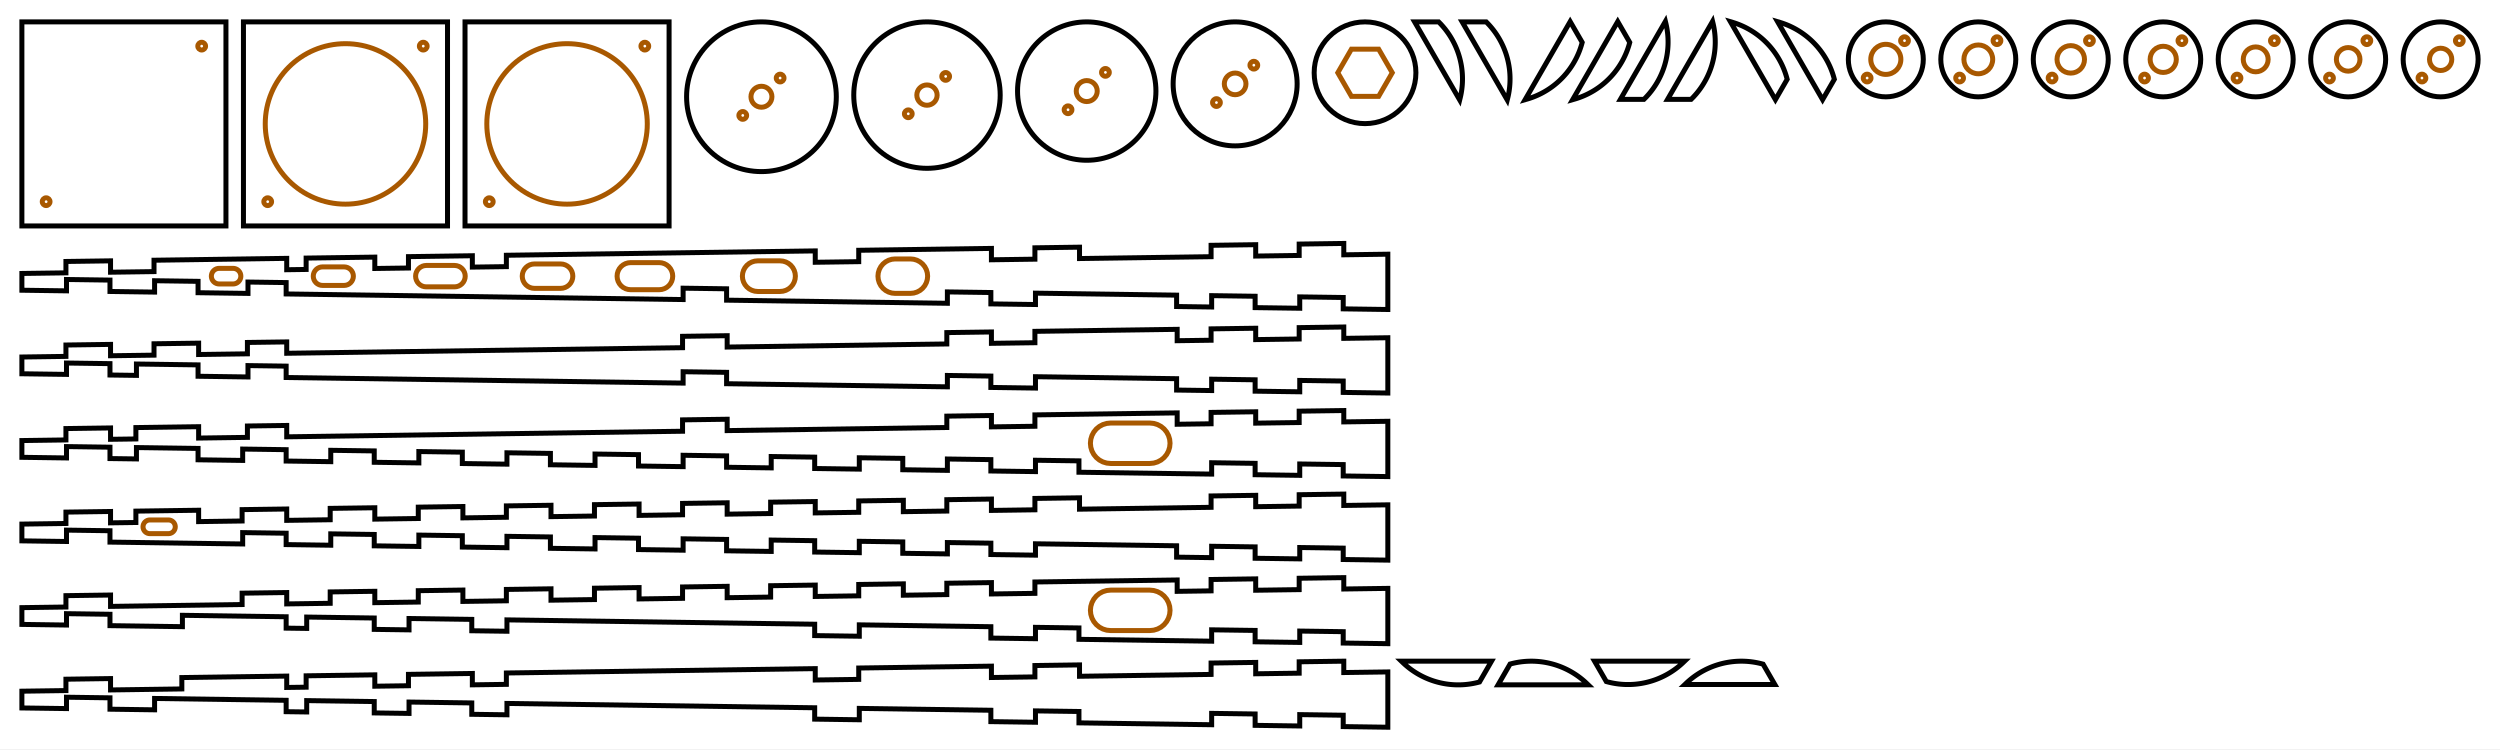
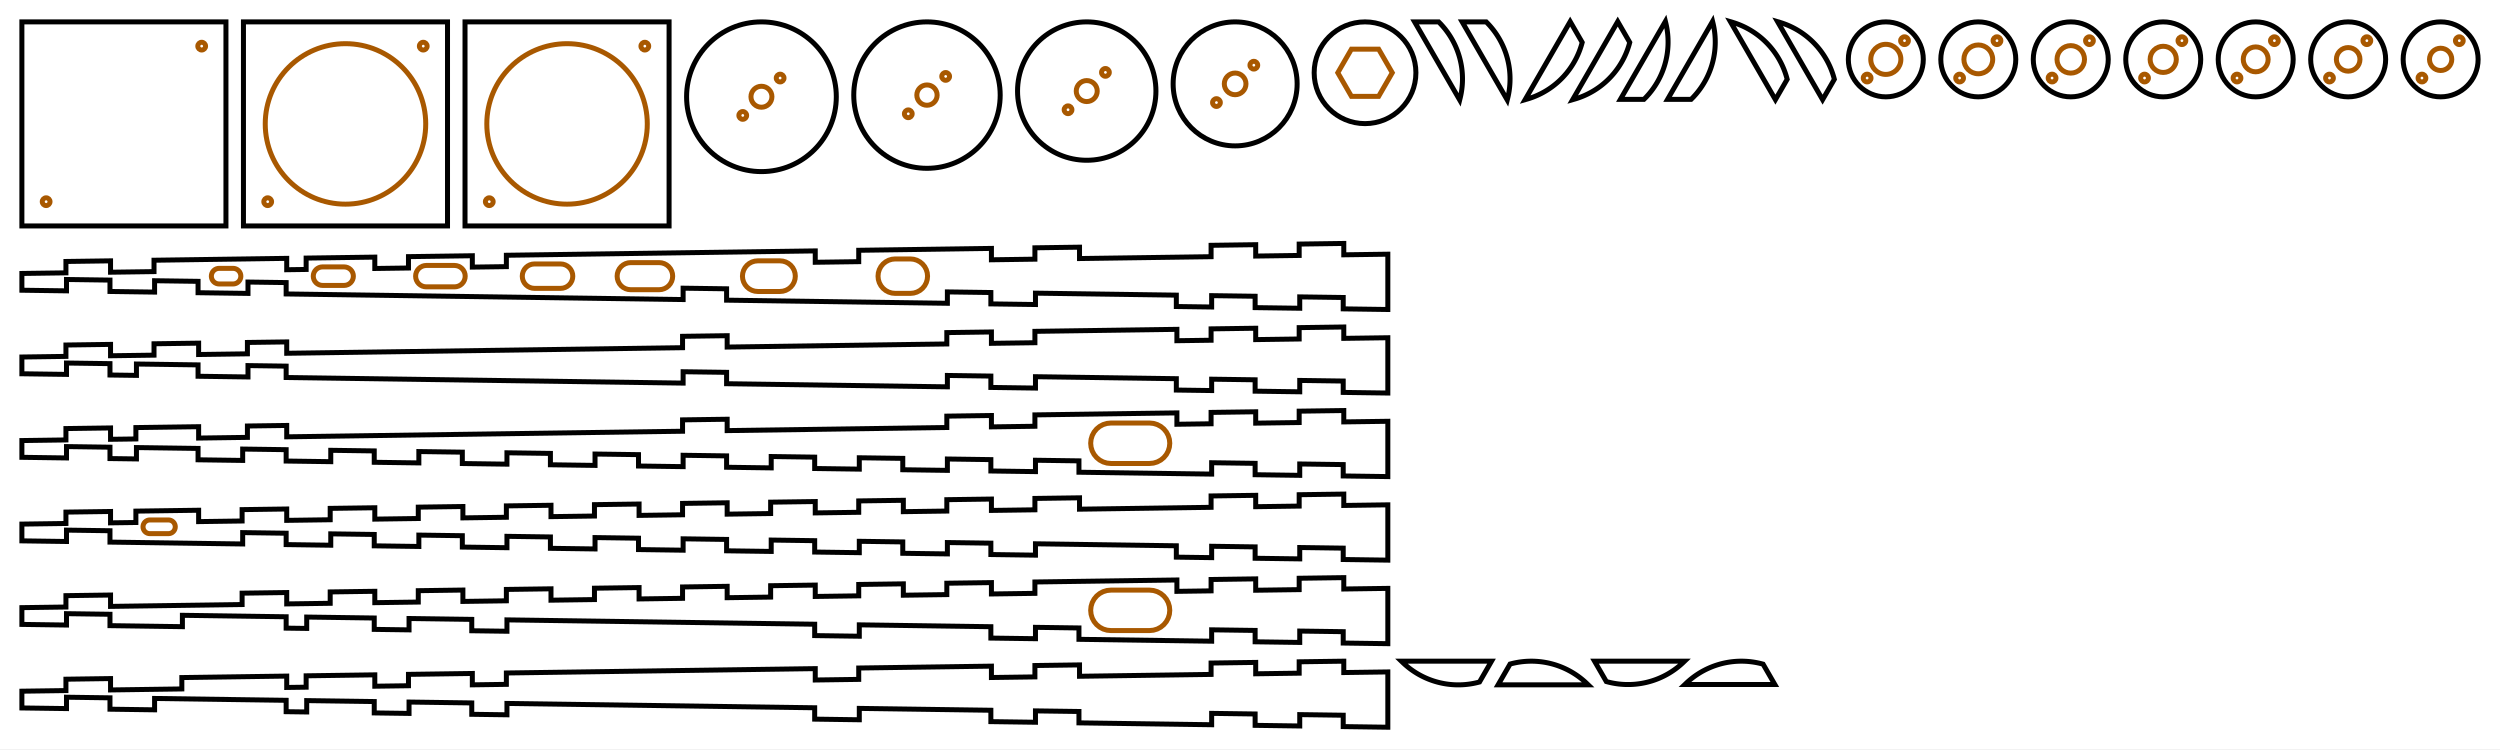
<svg xmlns="http://www.w3.org/2000/svg" width="571.27mm" height="171.18mm" viewBox="0 0 571.27 171.18">
  <rect x="0.0" y="0.0" width="571.27" height="171.18" fill="#ffffff" />
  <g fill="none" stroke="#a85800" stroke-width="1.143">
    <circle cx="46.087" cy="10.543" r="0.885" />
    <circle cx="10.543" cy="46.087" r="0.885" />
    <circle cx="78.945" cy="28.315" r="18.335" />
    <circle cx="96.717" cy="10.543" r="0.885" />
    <circle cx="61.173" cy="46.087" r="0.885" />
    <circle cx="129.575" cy="28.315" r="18.335" />
    <circle cx="147.347" cy="10.543" r="0.885" />
    <circle cx="111.803" cy="46.087" r="0.885" />
    <circle cx="173.996" cy="22.106" r="2.395" />
    <circle cx="178.266" cy="17.836" r="0.885" />
    <circle cx="169.726" cy="26.376" r="0.885" />
    <circle cx="211.821" cy="21.731" r="2.321" />
    <circle cx="216.091" cy="17.461" r="0.885" />
    <circle cx="207.551" cy="26.001" r="0.885" />
    <circle cx="248.328" cy="20.811" r="2.398" />
    <circle cx="252.598" cy="16.541" r="0.885" />
    <circle cx="244.058" cy="25.081" r="0.885" />
    <circle cx="282.238" cy="19.168" r="2.475" />
    <circle cx="286.509" cy="14.897" r="0.885" />
    <circle cx="277.968" cy="23.438" r="0.885" />
    <path d="M 315.033,11.233 L 318.145,16.624 L 315.033,22.014 L 308.809,22.014 L 305.696,16.624 L 308.809,11.233 Z" />
    <circle cx="430.925" cy="13.565" r="3.438" />
    <circle cx="435.195" cy="9.295" r="0.885" />
    <circle cx="426.655" cy="17.835" r="0.885" />
    <circle cx="452.055" cy="13.565" r="3.290" />
    <circle cx="456.325" cy="9.295" r="0.885" />
    <circle cx="447.785" cy="17.835" r="0.885" />
    <circle cx="473.185" cy="13.565" r="3.141" />
    <circle cx="477.455" cy="9.295" r="0.885" />
    <circle cx="468.915" cy="17.835" r="0.885" />
    <circle cx="494.315" cy="13.565" r="2.992" />
    <circle cx="498.585" cy="9.295" r="0.885" />
    <circle cx="490.045" cy="17.835" r="0.885" />
    <circle cx="515.445" cy="13.565" r="2.844" />
    <circle cx="519.715" cy="9.295" r="0.885" />
    <circle cx="511.175" cy="17.835" r="0.885" />
    <circle cx="536.575" cy="13.565" r="2.695" />
    <circle cx="540.845" cy="9.295" r="0.885" />
    <circle cx="532.305" cy="17.835" r="0.885" />
    <circle cx="557.705" cy="13.565" r="2.546" />
    <circle cx="561.975" cy="9.295" r="0.885" />
    <circle cx="553.435" cy="17.835" r="0.885" />
-     <path d="M 53.246,64.891 L 53.598,64.856 L 53.933,64.755 L 54.242,64.590 L 54.513,64.368 L 54.735,64.097 L 54.900,63.788 L 55.001,63.453 L 55.036,63.104 L 55.001,62.756 L 54.900,62.421 L 54.735,62.112 L 54.513,61.841 L 54.242,61.619 L 53.933,61.454 L 53.598,61.353 L 53.246,61.318 L 50.084,61.318 L 49.732,61.353 L 49.397,61.454 L 49.088,61.619 L 48.817,61.841 L 48.595,62.112 L 48.430,62.421 L 48.329,62.756 L 48.294,63.104 L 48.329,63.453 L 48.430,63.788 L 48.595,64.097 L 48.817,64.368 L 49.088,64.590 L 49.397,64.755 L 49.732,64.856 L 50.084,64.891 Z" />
-     <path d="M 78.628,65.220 L 79.044,65.179 L 79.441,65.058 L 79.806,64.863 L 80.127,64.600 L 80.390,64.279 L 80.585,63.914 L 80.706,63.517 L 80.746,63.104 L 80.706,62.692 L 80.585,62.295 L 80.390,61.930 L 80.127,61.609 L 79.806,61.346 L 79.441,61.151 L 79.044,61.030 L 78.628,60.989 L 73.702,60.989 L 73.286,61.030 L 72.889,61.151 L 72.524,61.346 L 72.203,61.609 L 71.940,61.930 L 71.745,62.295 L 71.624,62.692 L 71.584,63.104 L 71.624,63.517 L 71.745,63.914 L 71.940,64.279 L 72.203,64.600 L 72.524,64.863 L 72.889,65.058 L 73.286,65.179 L 73.702,65.220 Z" />
-     <path d="M 103.856,65.549 L 104.336,65.502 L 104.795,65.363 L 105.217,65.137 L 105.588,64.833 L 105.892,64.463 L 106.118,64.040 L 106.257,63.581 L 106.304,63.104 L 106.257,62.628 L 106.118,62.169 L 105.892,61.746 L 105.588,61.376 L 105.217,61.072 L 104.795,60.846 L 104.336,60.707 L 103.856,60.659 L 97.414,60.659 L 96.934,60.707 L 96.475,60.846 L 96.053,61.072 L 95.682,61.376 L 95.378,61.746 L 95.152,62.169 L 95.013,62.628 L 94.966,63.104 L 95.013,63.581 L 95.152,64.040 L 95.378,64.463 L 95.682,64.833 L 96.053,65.137 L 96.475,65.363 L 96.934,65.502 L 97.414,65.549 Z" />
-     <path d="M 128.101,65.893 L 128.649,65.839 L 129.172,65.681 L 129.654,65.423 L 130.076,65.076 L 130.423,64.654 L 130.681,64.172 L 130.840,63.648 L 130.893,63.104 L 130.840,62.560 L 130.681,62.037 L 130.423,61.555 L 130.076,61.133 L 129.654,60.786 L 129.172,60.528 L 128.649,60.369 L 128.101,60.316 L 122.129,60.316 L 121.581,60.369 L 121.058,60.528 L 120.576,60.786 L 120.154,61.133 L 119.807,61.555 L 119.549,62.037 L 119.390,62.560 L 119.337,63.104 L 119.390,63.648 L 119.549,64.172 L 119.807,64.654 L 120.154,65.076 L 120.576,65.423 L 121.058,65.681 L 121.581,65.839 L 122.129,65.893 Z" />
-     <path d="M 150.623,66.199 L 151.230,66.139 L 151.811,65.963 L 152.346,65.677 L 152.815,65.292 L 153.199,64.824 L 153.485,64.289 L 153.662,63.708 L 153.721,63.104 L 153.662,62.501 L 153.485,61.920 L 153.199,61.385 L 152.815,60.916 L 152.346,60.532 L 151.811,60.246 L 151.230,60.070 L 150.623,60.010 L 144.107,60.010 L 143.500,60.070 L 142.919,60.246 L 142.384,60.532 L 141.915,60.916 L 141.531,61.385 L 141.245,61.920 L 141.068,62.501 L 141.009,63.104 L 141.068,63.708 L 141.245,64.289 L 141.531,64.824 L 141.915,65.292 L 142.384,65.677 L 142.919,65.963 L 143.500,66.139 L 144.107,66.199 Z" />
-     <path d="M 178.248,66.603 L 178.934,66.535 L 179.590,66.336 L 180.195,66.013 L 180.725,65.578 L 181.160,65.048 L 181.483,64.443 L 181.682,63.787 L 181.750,63.104 L 181.682,62.422 L 181.483,61.766 L 181.160,61.161 L 180.725,60.631 L 180.195,60.196 L 179.590,59.872 L 178.934,59.673 L 178.248,59.606 L 173.142,59.606 L 172.456,59.673 L 171.800,59.872 L 171.195,60.196 L 170.665,60.631 L 170.230,61.161 L 169.907,61.766 L 169.708,62.422 L 169.640,63.104 L 169.708,63.787 L 169.907,64.443 L 170.230,65.048 L 170.665,65.578 L 171.195,66.013 L 171.800,66.336 L 172.456,66.535 L 173.142,66.603 Z" />
-     <path d="M 208.033,67.040 L 208.803,66.964 L 209.542,66.740 L 210.222,66.377 L 210.818,65.887 L 211.308,65.291 L 211.671,64.610 L 211.895,63.872 L 211.971,63.104 L 211.895,62.337 L 211.671,61.598 L 211.308,60.918 L 210.818,60.322 L 210.222,59.832 L 209.542,59.469 L 208.803,59.245 L 208.033,59.169 L 204.557,59.169 L 203.787,59.245 L 203.048,59.469 L 202.368,59.832 L 201.772,60.322 L 201.282,60.918 L 200.919,61.598 L 200.695,62.337 L 200.619,63.104 L 200.695,63.872 L 200.919,64.610 L 201.282,65.291 L 201.772,65.887 L 202.368,66.377 L 203.048,66.740 L 203.787,66.964 L 204.557,67.040 Z" />
-     <path d="M 262.740,105.907 L 263.644,105.818 L 264.511,105.555 L 265.310,105.128 L 266.010,104.553 L 266.584,103.853 L 267.011,103.054 L 267.274,102.188 L 267.363,101.286 L 267.274,100.385 L 267.011,99.518 L 266.584,98.719 L 266.010,98.019 L 265.310,97.445 L 264.511,97.018 L 263.644,96.755 L 262.740,96.666 L 253.790,96.666 L 252.886,96.755 L 252.019,97.018 L 251.220,97.445 L 250.520,98.019 L 249.946,98.719 L 249.519,99.518 L 249.256,100.385 L 249.167,101.286 L 249.256,102.188 L 249.519,103.054 L 249.946,103.853 L 250.520,104.553 L 251.220,105.128 L 252.019,105.555 L 252.886,105.818 L 253.790,105.907 Z" />
+     <path d="M 53.246,64.891 L 53.598,64.856 L 53.933,64.755 L 54.242,64.590 L 54.512,64.368 L 54.734,64.097 L 54.899,63.788 L 55.001,63.453 L 55.035,63.104 L 55.001,62.756 L 54.899,62.421 L 54.734,62.112 L 54.512,61.841 L 54.242,61.619 L 53.933,61.454 L 53.598,61.353 L 53.246,61.318 L 50.084,61.318 L 49.732,61.353 L 49.397,61.454 L 49.088,61.619 L 48.818,61.841 L 48.596,62.112 L 48.431,62.421 L 48.329,62.756 L 48.295,63.104 L 48.329,63.453 L 48.431,63.788 L 48.596,64.097 L 48.818,64.368 L 49.088,64.590 L 49.397,64.755 L 49.732,64.856 L 50.084,64.891 Z" />
+     <path d="M 78.627,65.220 L 79.043,65.179 L 79.439,65.058 L 79.805,64.863 L 80.125,64.600 L 80.388,64.279 L 80.584,63.914 L 80.704,63.517 L 80.745,63.104 L 80.704,62.692 L 80.584,62.295 L 80.388,61.930 L 80.125,61.609 L 79.805,61.346 L 79.439,61.151 L 79.043,61.030 L 78.627,60.989 L 73.703,60.989 L 73.287,61.030 L 72.891,61.151 L 72.525,61.346 L 72.205,61.609 L 71.942,61.930 L 71.746,62.295 L 71.626,62.692 L 71.585,63.104 L 71.626,63.517 L 71.746,63.914 L 71.942,64.279 L 72.205,64.600 L 72.525,64.863 L 72.891,65.058 L 73.287,65.179 L 73.703,65.220 Z" />
+     <path d="M 103.852,65.550 L 104.333,65.502 L 104.791,65.363 L 105.214,65.137 L 105.584,64.833 L 105.888,64.463 L 106.114,64.040 L 106.253,63.581 L 106.300,63.104 L 106.253,62.627 L 106.114,62.169 L 105.888,61.746 L 105.584,61.376 L 105.214,61.072 L 104.791,60.846 L 104.333,60.707 L 103.852,60.659 L 97.418,60.659 L 96.937,60.707 L 96.479,60.846 L 96.056,61.072 L 95.686,61.376 L 95.382,61.746 L 95.156,62.169 L 95.017,62.627 L 94.970,63.104 L 95.017,63.581 L 95.156,64.040 L 95.382,64.463 L 95.686,64.833 L 96.056,65.137 L 96.479,65.363 L 96.937,65.502 L 97.418,65.550 Z" />
+     <path d="M 128.093,65.893 L 128.641,65.840 L 129.164,65.681 L 129.646,65.423 L 130.068,65.076 L 130.415,64.654 L 130.673,64.172 L 130.832,63.648 L 130.885,63.104 L 130.832,62.560 L 130.673,62.037 L 130.415,61.555 L 130.068,61.133 L 129.646,60.786 L 129.164,60.528 L 128.641,60.369 L 128.093,60.315 L 122.137,60.315 L 121.589,60.369 L 121.066,60.528 L 120.584,60.786 L 120.162,61.133 L 119.815,61.555 L 119.557,62.037 L 119.398,62.560 L 119.345,63.104 L 119.398,63.648 L 119.557,64.172 L 119.815,64.654 L 120.162,65.076 L 120.584,65.423 L 121.066,65.681 L 121.589,65.840 L 122.137,65.893 Z" />
+     <path d="M 150.612,66.199 L 151.219,66.139 L 151.800,65.963 L 152.335,65.677 L 152.804,65.293 L 153.188,64.824 L 153.474,64.289 L 153.650,63.708 L 153.710,63.104 L 153.650,62.501 L 153.474,61.920 L 153.188,61.385 L 152.804,60.916 L 152.335,60.532 L 151.800,60.246 L 151.219,60.069 L 150.612,60.010 L 144.118,60.010 L 143.511,60.069 L 142.930,60.246 L 142.395,60.532 L 141.926,60.916 L 141.542,61.385 L 141.256,61.920 L 141.080,62.501 L 141.020,63.104 L 141.080,63.708 L 141.256,64.289 L 141.542,64.824 L 141.926,65.293 L 142.395,65.677 L 142.930,65.963 L 143.511,66.139 L 144.118,66.199 Z" />
+     <path d="M 178.233,66.603 L 178.919,66.536 L 179.575,66.337 L 180.180,66.013 L 180.710,65.578 L 181.145,65.048 L 181.468,64.443 L 181.667,63.787 L 181.735,63.104 L 181.667,62.422 L 181.468,61.766 L 181.145,61.161 L 180.710,60.631 L 180.180,60.196 L 179.575,59.872 L 178.919,59.673 L 178.233,59.606 L 173.157,59.606 L 172.471,59.673 L 171.815,59.872 L 171.210,60.196 L 170.680,60.631 L 170.245,61.161 L 169.922,61.766 L 169.723,62.422 L 169.655,63.104 L 169.723,63.787 L 169.922,64.443 L 170.245,65.048 L 170.680,65.578 L 171.210,66.013 L 171.815,66.337 L 172.471,66.536 L 173.157,66.603 Z" />
+     <path d="M 208.016,67.040 L 208.787,66.964 L 209.525,66.740 L 210.205,66.377 L 210.802,65.887 L 211.291,65.291 L 211.655,64.611 L 211.879,63.872 L 211.954,63.104 L 211.879,62.337 L 211.655,61.598 L 211.291,60.918 L 210.802,60.322 L 210.205,59.832 L 209.525,59.468 L 208.787,59.245 L 208.016,59.169 L 204.574,59.169 L 203.803,59.245 L 203.065,59.468 L 202.385,59.832 L 201.788,60.322 L 201.299,60.918 L 200.935,61.598 L 200.711,62.337 L 200.636,63.104 L 200.711,63.872 L 200.935,64.611 L 201.299,65.291 L 201.788,65.887 L 202.385,66.377 L 203.065,66.740 L 203.803,66.964 L 204.574,67.040 Z" />
+     <path d="M 262.676,105.908 L 263.580,105.819 L 264.447,105.556 L 265.246,105.129 L 265.946,104.554 L 266.521,103.854 L 266.948,103.055 L 267.211,102.188 L 267.300,101.286 L 267.211,100.385 L 266.948,99.518 L 266.521,98.719 L 265.946,98.019 L 265.246,97.444 L 264.447,97.017 L 263.580,96.754 L 262.676,96.665 L 253.854,96.665 L 252.950,96.754 L 252.083,97.017 L 251.284,97.444 L 250.584,98.019 L 250.009,98.719 L 249.582,99.518 L 249.319,100.385 L 249.230,101.286 L 249.319,102.188 L 249.582,103.055 L 250.009,103.854 L 250.584,104.554 L 251.284,105.129 L 252.083,105.556 L 252.950,105.819 L 253.854,105.908 Z" />
    <path d="M 38.481,121.943 L 38.790,121.913 L 39.084,121.824 L 39.355,121.679 L 39.592,121.484 L 39.787,121.247 L 39.931,120.976 L 40.020,120.683 L 40.051,120.377 L 40.020,120.072 L 39.931,119.778 L 39.787,119.507 L 39.592,119.270 L 39.355,119.075 L 39.084,118.930 L 38.790,118.841 L 38.481,118.811 L 34.249,118.811 L 33.940,118.841 L 33.646,118.930 L 33.375,119.075 L 33.138,119.270 L 32.943,119.507 L 32.799,119.778 L 32.710,120.072 L 32.679,120.377 L 32.710,120.683 L 32.799,120.976 L 32.943,121.247 L 33.138,121.484 L 33.375,121.679 L 33.646,121.824 L 33.940,121.913 L 34.249,121.943 Z" />
-     <path d="M 262.740,144.088 L 263.644,143.999 L 264.511,143.736 L 265.310,143.310 L 266.010,142.735 L 266.584,142.035 L 267.011,141.236 L 267.274,140.369 L 267.363,139.468 L 267.274,138.567 L 267.011,137.700 L 266.584,136.901 L 266.010,136.201 L 265.310,135.626 L 264.511,135.199 L 263.644,134.937 L 262.740,134.847 L 253.790,134.847 L 252.886,134.937 L 252.019,135.199 L 251.220,135.626 L 250.520,136.201 L 249.946,136.901 L 249.519,137.700 L 249.256,138.567 L 249.167,139.468 L 249.256,140.369 L 249.519,141.236 L 249.946,142.035 L 250.520,142.735 L 251.220,143.310 L 252.019,143.736 L 252.886,143.999 L 253.790,144.088 Z" />
+     <path d="M 262.676,144.089 L 263.580,144.000 L 264.447,143.737 L 265.246,143.310 L 265.946,142.736 L 266.521,142.035 L 266.948,141.236 L 267.211,140.369 L 267.300,139.468 L 267.211,138.566 L 266.948,137.700 L 266.521,136.901 L 265.946,136.200 L 265.246,135.626 L 264.447,135.199 L 263.580,134.936 L 262.676,134.847 L 253.854,134.847 L 252.950,134.936 L 252.083,135.199 L 251.284,135.626 L 250.584,136.200 L 250.009,136.901 L 249.582,137.700 L 249.319,138.566 L 249.230,139.468 L 249.319,140.369 L 249.582,141.236 L 250.009,142.035 L 250.584,142.736 L 251.284,143.310 L 252.083,143.737 L 252.950,144.000 L 253.854,144.089 Z" />
  </g>
  <g fill="none" stroke="#000000" stroke-width="1.143">
    <path d="M 51.630,5.000 L 51.630,51.630 L 5.000,51.630 L 5.000,5.000 Z" />
    <path d="M 102.260,5.000 L 102.260,51.630 L 55.630,51.630 L 55.630,5.000 Z" />
    <path d="M 152.890,5.000 L 152.890,51.630 L 106.260,51.630 L 106.260,5.000 Z" />
    <circle cx="173.996" cy="22.106" r="17.106" />
    <circle cx="211.821" cy="21.731" r="16.731" />
    <circle cx="248.328" cy="20.811" r="15.811" />
    <circle cx="282.238" cy="19.168" r="14.167" />
    <circle cx="311.921" cy="16.624" r="11.624" />
    <path d="M 333.705,22.220 L 333.809,21.752 L 333.900,21.281 L 333.979,20.808 L 334.045,20.334 L 334.099,19.857 L 334.141,19.380 L 334.170,18.901 L 334.186,18.422 L 334.190,17.942 L 334.181,17.463 L 334.160,16.984 L 334.126,16.506 L 334.080,16.028 L 334.021,15.553 L 333.950,15.078 L 333.866,14.606 L 333.770,14.136 L 333.662,13.669 L 333.542,13.205 L 333.409,12.744 L 333.265,12.287 L 333.109,11.834 L 332.940,11.385 L 332.760,10.941 L 332.569,10.501 L 332.366,10.067 L 332.152,9.638 L 331.926,9.214 L 331.690,8.797 L 331.443,8.386 L 331.185,7.982 L 330.917,7.585 L 330.638,7.195 L 330.349,6.812 L 330.050,6.437 L 329.742,6.070 L 329.424,5.711 L 329.097,5.361 L 328.742,5.000 L 323.250,5.000 L 330.795,18.067 L 333.551,22.841 Z" />
    <path d="M 344.571,22.220 L 344.675,21.752 L 344.766,21.281 L 344.845,20.808 L 344.911,20.334 L 344.965,19.857 L 345.007,19.380 L 345.036,18.901 L 345.052,18.422 L 345.056,17.942 L 345.047,17.463 L 345.026,16.984 L 344.992,16.506 L 344.946,16.028 L 344.887,15.553 L 344.816,15.078 L 344.732,14.606 L 344.636,14.136 L 344.528,13.669 L 344.408,13.205 L 344.275,12.744 L 344.131,12.287 L 343.975,11.834 L 343.806,11.385 L 343.626,10.941 L 343.435,10.501 L 343.232,10.067 L 343.018,9.638 L 342.792,9.214 L 342.556,8.797 L 342.309,8.386 L 342.051,7.982 L 341.783,7.585 L 341.504,7.195 L 341.215,6.812 L 340.916,6.437 L 340.608,6.070 L 340.290,5.711 L 339.963,5.361 L 339.608,5.000 L 334.116,5.000 L 341.661,18.067 L 344.417,22.841 Z" />
    <path d="M 349.113,22.599 L 349.570,22.455 L 350.024,22.298 L 350.473,22.130 L 350.917,21.950 L 351.357,21.759 L 351.791,21.556 L 352.220,21.342 L 352.643,21.116 L 353.060,20.880 L 353.471,20.633 L 353.875,20.375 L 354.273,20.106 L 354.663,19.828 L 355.046,19.539 L 355.421,19.240 L 355.788,18.932 L 356.147,18.614 L 356.497,18.287 L 356.839,17.950 L 357.172,17.605 L 357.495,17.251 L 357.810,16.889 L 358.114,16.519 L 358.409,16.141 L 358.694,15.756 L 358.969,15.363 L 359.233,14.963 L 359.487,14.556 L 359.730,14.143 L 359.962,13.723 L 360.184,13.298 L 360.393,12.866 L 360.592,12.430 L 360.779,11.989 L 360.954,11.542 L 361.118,11.092 L 361.270,10.637 L 361.410,10.178 L 361.545,9.691 L 358.799,4.935 L 351.255,18.002 L 348.498,22.776 Z" />
    <path d="M 359.979,22.599 L 360.436,22.455 L 360.890,22.298 L 361.339,22.130 L 361.783,21.950 L 362.223,21.759 L 362.657,21.556 L 363.086,21.342 L 363.509,21.116 L 363.926,20.880 L 364.337,20.633 L 364.741,20.375 L 365.139,20.106 L 365.529,19.828 L 365.912,19.539 L 366.287,19.240 L 366.654,18.932 L 367.013,18.614 L 367.363,18.287 L 367.705,17.950 L 368.038,17.605 L 368.361,17.251 L 368.676,16.889 L 368.980,16.519 L 369.275,16.141 L 369.560,15.756 L 369.835,15.363 L 370.099,14.963 L 370.353,14.556 L 370.596,14.143 L 370.828,13.723 L 371.050,13.298 L 371.259,12.866 L 371.458,12.430 L 371.645,11.989 L 371.821,11.542 L 371.984,11.092 L 372.136,10.637 L 372.276,10.178 L 372.411,9.691 L 369.665,4.935 L 362.121,18.002 L 359.364,22.776 Z" />
    <path d="M 380.556,4.892 L 377.857,9.566 L 370.271,22.706 L 375.645,22.706 L 376.002,22.348 L 376.331,21.999 L 376.651,21.642 L 376.962,21.277 L 377.263,20.904 L 377.554,20.523 L 377.835,20.134 L 378.105,19.738 L 378.365,19.336 L 378.615,18.926 L 378.854,18.510 L 379.082,18.088 L 379.298,17.661 L 379.504,17.227 L 379.698,16.789 L 379.880,16.346 L 380.051,15.898 L 380.210,15.445 L 380.357,14.989 L 380.492,14.529 L 380.615,14.065 L 380.726,13.599 L 380.824,13.130 L 380.911,12.658 L 380.985,12.184 L 381.046,11.709 L 381.095,11.232 L 381.132,10.754 L 381.156,10.275 L 381.167,9.796 L 381.166,9.316 L 381.152,8.837 L 381.126,8.358 L 381.087,7.880 L 381.036,7.403 L 380.972,6.928 L 380.896,6.455 L 380.808,5.984 L 380.707,5.515 Z" />
    <path d="M 391.336,4.892 L 388.638,9.566 L 381.051,22.706 L 386.426,22.706 L 386.782,22.348 L 387.112,21.999 L 387.432,21.642 L 387.742,21.277 L 388.043,20.904 L 388.334,20.523 L 388.615,20.134 L 388.886,19.738 L 389.146,19.336 L 389.395,18.926 L 389.634,18.510 L 389.862,18.088 L 390.079,17.661 L 390.284,17.227 L 390.478,16.789 L 390.660,16.346 L 390.831,15.898 L 390.990,15.445 L 391.137,14.989 L 391.272,14.529 L 391.395,14.065 L 391.506,13.599 L 391.605,13.130 L 391.691,12.658 L 391.765,12.184 L 391.827,11.709 L 391.876,11.232 L 391.912,10.754 L 391.936,10.275 L 391.948,9.796 L 391.946,9.316 L 391.933,8.837 L 391.907,8.358 L 391.868,7.880 L 391.817,7.403 L 391.753,6.928 L 391.677,6.455 L 391.588,5.984 L 391.488,5.515 Z" />
    <path d="M 395.411,4.957 L 398.110,9.631 L 405.696,22.771 L 408.384,18.117 L 408.252,17.629 L 408.114,17.169 L 407.965,16.714 L 407.804,16.262 L 407.631,15.815 L 407.447,15.372 L 407.251,14.935 L 407.043,14.503 L 406.824,14.076 L 406.595,13.655 L 406.354,13.240 L 406.103,12.832 L 405.840,12.431 L 405.568,12.036 L 405.285,11.649 L 404.992,11.269 L 404.690,10.897 L 404.378,10.533 L 404.056,10.178 L 403.725,9.831 L 403.385,9.492 L 403.037,9.163 L 402.680,8.843 L 402.314,8.533 L 401.941,8.232 L 401.560,7.941 L 401.171,7.660 L 400.776,7.389 L 400.373,7.129 L 399.963,6.879 L 399.548,6.641 L 399.126,6.413 L 398.698,6.196 L 398.265,5.991 L 397.826,5.797 L 397.383,5.614 L 396.935,5.444 L 396.483,5.285 L 396.026,5.138 Z" />
    <path d="M 406.192,4.957 L 408.890,9.631 L 416.477,22.771 L 419.164,18.117 L 419.032,17.629 L 418.895,17.169 L 418.746,16.714 L 418.584,16.262 L 418.412,15.815 L 418.227,15.372 L 418.031,14.935 L 417.824,14.503 L 417.605,14.076 L 417.375,13.655 L 417.134,13.240 L 416.883,12.832 L 416.621,12.431 L 416.348,12.036 L 416.066,11.649 L 415.773,11.269 L 415.470,10.897 L 415.158,10.533 L 414.836,10.178 L 414.506,9.831 L 414.166,9.492 L 413.817,9.163 L 413.460,8.843 L 413.095,8.533 L 412.721,8.232 L 412.340,7.941 L 411.952,7.660 L 411.556,7.389 L 411.153,7.129 L 410.744,6.879 L 410.328,6.641 L 409.906,6.413 L 409.478,6.196 L 409.045,5.991 L 408.607,5.797 L 408.163,5.614 L 407.715,5.444 L 407.263,5.285 L 406.807,5.138 Z" />
    <circle cx="430.925" cy="13.565" r="8.565" />
    <circle cx="452.055" cy="13.565" r="8.565" />
    <circle cx="473.185" cy="13.565" r="8.565" />
    <circle cx="494.315" cy="13.565" r="8.565" />
    <circle cx="515.445" cy="13.565" r="8.565" />
    <circle cx="536.575" cy="13.565" r="8.565" />
    <circle cx="557.705" cy="13.565" r="8.565" />
-     <path d="M 5.000,62.489 L 15.065,62.347 L 15.065,59.749 L 25.259,59.605 L 25.259,62.203 L 35.194,62.063 L 35.194,59.465 L 65.517,59.037 L 65.517,61.635 L 69.953,61.572 L 69.953,58.974 L 85.646,58.753 L 85.646,61.351 L 93.336,61.243 L 93.336,58.644 L 107.934,58.438 L 107.934,61.037 L 115.710,60.927 L 115.710,58.329 L 186.291,57.333 L 186.291,59.931 L 196.226,59.791 L 196.226,57.193 L 226.549,56.765 L 226.549,59.363 L 236.484,59.223 L 236.484,56.625 L 246.678,56.481 L 246.678,59.079 L 276.742,58.655 L 276.742,56.057 L 286.936,55.913 L 286.936,58.511 L 296.871,58.371 L 296.871,55.773 L 307.065,55.629 L 307.065,58.227 L 317.130,58.085 L 317.130,70.722 L 306.935,70.578 L 306.935,67.980 L 297.001,67.840 L 297.001,70.438 L 286.806,70.294 L 286.806,67.696 L 276.872,67.556 L 276.872,70.154 L 268.863,70.041 L 268.863,67.443 L 236.614,66.988 L 236.614,69.586 L 226.419,69.442 L 226.419,66.844 L 216.485,66.704 L 216.485,69.302 L 166.032,68.590 L 166.032,65.992 L 156.098,65.852 L 156.098,68.450 L 65.387,67.170 L 65.387,64.572 L 56.666,64.449 L 56.666,67.047 L 45.258,66.886 L 45.258,64.288 L 35.324,64.148 L 35.324,66.746 L 25.129,66.602 L 25.129,64.004 L 15.195,63.864 L 15.195,66.462 L 5.000,66.318 Z" />
-     <path d="M 5.000,81.580 L 15.065,81.438 L 15.065,78.840 L 25.259,78.696 L 25.259,81.294 L 35.194,81.154 L 35.194,78.556 L 45.388,78.412 L 45.388,81.010 L 56.536,80.853 L 56.536,78.255 L 65.517,78.128 L 65.517,80.726 L 155.968,79.450 L 155.968,76.852 L 166.162,76.708 L 166.162,79.306 L 216.355,78.598 L 216.355,76.000 L 226.549,75.856 L 226.549,78.454 L 236.484,78.314 L 236.484,75.716 L 268.993,75.257 L 268.993,77.855 L 276.742,77.746 L 276.742,75.148 L 286.936,75.004 L 286.936,77.602 L 296.871,77.462 L 296.871,74.864 L 307.065,74.720 L 307.065,77.318 L 317.130,77.176 L 317.130,89.813 L 306.935,89.669 L 306.935,87.071 L 297.001,86.931 L 297.001,89.529 L 286.806,89.385 L 286.806,86.787 L 276.872,86.647 L 276.872,89.245 L 268.863,89.132 L 268.863,86.534 L 236.614,86.079 L 236.614,88.677 L 226.419,88.533 L 226.419,85.935 L 216.485,85.795 L 216.485,88.393 L 166.032,87.681 L 166.032,85.083 L 156.098,84.943 L 156.098,87.541 L 65.387,86.261 L 65.387,83.663 L 56.666,83.540 L 56.666,86.138 L 45.258,85.977 L 45.258,83.379 L 31.179,83.180 L 31.179,85.778 L 25.129,85.693 L 25.129,83.095 L 15.195,82.955 L 15.195,85.553 L 5.000,85.409 Z" />
-     <path d="M 5.000,100.671 L 15.065,100.529 L 15.065,97.930 L 25.259,97.787 L 25.259,100.385 L 31.049,100.303 L 31.049,97.705 L 45.388,97.503 L 45.388,100.101 L 56.536,99.943 L 56.536,97.345 L 65.517,97.219 L 65.517,99.817 L 155.968,98.541 L 155.968,95.943 L 166.162,95.799 L 166.162,98.397 L 216.355,97.689 L 216.355,95.091 L 226.549,94.947 L 226.549,97.545 L 236.484,97.405 L 236.484,94.807 L 268.993,94.348 L 268.993,96.946 L 276.742,96.837 L 276.742,94.239 L 286.936,94.095 L 286.936,96.693 L 296.871,96.553 L 296.871,93.955 L 307.065,93.811 L 307.065,96.409 L 317.130,96.267 L 317.130,108.904 L 306.935,108.760 L 306.935,106.162 L 297.001,106.021 L 297.001,108.620 L 286.806,108.476 L 286.806,105.878 L 276.872,105.738 L 276.872,108.336 L 246.548,107.908 L 246.548,105.310 L 236.614,105.170 L 236.614,107.768 L 226.419,107.624 L 226.419,105.026 L 216.485,104.886 L 216.485,107.484 L 206.290,107.340 L 206.290,104.742 L 196.356,104.602 L 196.356,107.200 L 186.161,107.056 L 186.161,104.458 L 176.227,104.318 L 176.227,106.916 L 166.032,106.772 L 166.032,104.174 L 156.098,104.034 L 156.098,106.632 L 145.903,106.488 L 145.903,103.890 L 135.969,103.750 L 135.969,106.348 L 125.774,106.204 L 125.774,103.606 L 115.840,103.466 L 115.840,106.064 L 105.645,105.920 L 105.645,103.322 L 95.711,103.182 L 95.711,105.780 L 85.516,105.636 L 85.516,103.038 L 75.582,102.898 L 75.582,105.496 L 65.387,105.352 L 65.387,102.754 L 55.453,102.614 L 55.453,105.212 L 45.258,105.068 L 45.258,102.470 L 31.179,102.271 L 31.179,104.869 L 25.129,104.784 L 25.129,102.186 L 15.195,102.046 L 15.195,104.644 L 5.000,104.500 Z" />
-     <path d="M 5.000,119.761 L 15.065,119.619 L 15.065,117.021 L 25.259,116.878 L 25.259,119.476 L 31.049,119.394 L 31.049,116.796 L 45.388,116.594 L 45.388,119.192 L 55.323,119.051 L 55.323,116.453 L 65.517,116.310 L 65.517,118.908 L 75.452,118.767 L 75.452,116.169 L 85.646,116.026 L 85.646,118.624 L 95.581,118.483 L 95.581,115.885 L 105.775,115.742 L 105.775,118.340 L 115.710,118.199 L 115.710,115.601 L 125.904,115.458 L 125.904,118.056 L 135.839,117.916 L 135.839,115.317 L 146.033,115.174 L 146.033,117.772 L 155.968,117.632 L 155.968,115.033 L 166.162,114.890 L 166.162,117.488 L 176.097,117.348 L 176.097,114.749 L 186.291,114.606 L 186.291,117.204 L 196.226,117.064 L 196.226,114.465 L 206.420,114.322 L 206.420,116.920 L 216.355,116.780 L 216.355,114.181 L 226.549,114.038 L 226.549,116.636 L 236.484,116.496 L 236.484,113.897 L 246.678,113.754 L 246.678,116.352 L 276.742,115.928 L 276.742,113.330 L 286.936,113.186 L 286.936,115.784 L 296.871,115.644 L 296.871,113.046 L 307.065,112.902 L 307.065,115.500 L 317.130,115.358 L 317.130,127.994 L 306.935,127.851 L 306.935,125.253 L 297.001,125.112 L 297.001,127.710 L 286.806,127.567 L 286.806,124.969 L 276.872,124.828 L 276.872,127.426 L 268.863,127.313 L 268.863,124.715 L 236.614,124.260 L 236.614,126.858 L 226.419,126.715 L 226.419,124.117 L 216.485,123.976 L 216.485,126.574 L 206.290,126.431 L 206.290,123.833 L 196.356,123.692 L 196.356,126.291 L 186.161,126.147 L 186.161,123.549 L 176.227,123.408 L 176.227,126.007 L 166.032,125.863 L 166.032,123.265 L 156.098,123.124 L 156.098,125.723 L 145.903,125.579 L 145.903,122.981 L 135.969,122.840 L 135.969,125.439 L 125.774,125.295 L 125.774,122.697 L 115.840,122.556 L 115.840,125.155 L 105.645,125.011 L 105.645,122.413 L 95.711,122.272 L 95.711,124.871 L 85.516,124.727 L 85.516,122.129 L 75.582,121.989 L 75.582,124.587 L 65.387,124.443 L 65.387,121.845 L 55.453,121.705 L 55.453,124.303 L 25.129,123.875 L 25.129,121.277 L 15.195,121.137 L 15.195,123.735 L 5.000,123.591 Z" />
-     <path d="M 5.000,138.852 L 15.065,138.710 L 15.065,136.112 L 25.259,135.968 L 25.259,138.566 L 55.323,138.142 L 55.323,135.544 L 65.517,135.400 L 65.517,137.999 L 75.452,137.858 L 75.452,135.260 L 85.646,135.116 L 85.646,137.715 L 95.581,137.574 L 95.581,134.976 L 105.775,134.832 L 105.775,137.431 L 115.710,137.290 L 115.710,134.692 L 125.904,134.548 L 125.904,137.147 L 135.839,137.006 L 135.839,134.408 L 146.033,134.264 L 146.033,136.863 L 155.968,136.722 L 155.968,134.124 L 166.162,133.980 L 166.162,136.579 L 176.097,136.438 L 176.097,133.840 L 186.291,133.697 L 186.291,136.295 L 196.226,136.154 L 196.226,133.556 L 206.420,133.413 L 206.420,136.011 L 216.355,135.870 L 216.355,133.272 L 226.549,133.129 L 226.549,135.727 L 236.484,135.586 L 236.484,132.988 L 268.993,132.530 L 268.993,135.128 L 276.742,135.018 L 276.742,132.420 L 286.936,132.277 L 286.936,134.875 L 296.871,134.734 L 296.871,132.136 L 307.065,131.993 L 307.065,134.591 L 317.130,134.449 L 317.130,147.085 L 306.935,146.941 L 306.935,144.343 L 297.001,144.203 L 297.001,146.801 L 286.806,146.657 L 286.806,144.059 L 276.872,143.919 L 276.872,146.517 L 246.548,146.090 L 246.548,143.491 L 236.614,143.351 L 236.614,145.949 L 226.419,145.806 L 226.419,143.207 L 196.356,142.783 L 196.356,145.381 L 186.161,145.238 L 186.161,142.639 L 115.840,141.647 L 115.840,144.245 L 107.804,144.132 L 107.804,141.534 L 93.466,141.332 L 93.466,143.930 L 85.516,143.818 L 85.516,141.220 L 70.083,141.002 L 70.083,143.600 L 65.387,143.534 L 65.387,140.936 L 41.681,140.601 L 41.681,143.199 L 25.129,142.966 L 25.129,140.368 L 15.195,140.227 L 15.195,142.826 L 5.000,142.682 Z" />
-     <path d="M 5.000,157.943 L 15.065,157.801 L 15.065,155.203 L 25.259,155.059 L 25.259,157.657 L 41.551,157.428 L 41.551,154.829 L 65.517,154.491 L 65.517,157.089 L 69.953,157.027 L 69.953,154.429 L 85.646,154.207 L 85.646,156.805 L 93.336,156.697 L 93.336,154.099 L 107.934,153.893 L 107.934,156.491 L 115.710,156.381 L 115.710,153.783 L 186.291,152.787 L 186.291,155.385 L 196.226,155.245 L 196.226,152.647 L 226.549,152.219 L 226.549,154.817 L 236.484,154.677 L 236.484,152.079 L 246.678,151.935 L 246.678,154.533 L 276.742,154.109 L 276.742,151.511 L 286.936,151.367 L 286.936,153.966 L 296.871,153.825 L 296.871,151.227 L 307.065,151.083 L 307.065,153.682 L 317.130,153.540 L 317.130,166.176 L 306.935,166.032 L 306.935,163.434 L 297.001,163.294 L 297.001,165.892 L 286.806,165.748 L 286.806,163.150 L 276.872,163.010 L 276.872,165.608 L 246.548,165.180 L 246.548,162.582 L 236.614,162.442 L 236.614,165.040 L 226.419,164.896 L 226.419,162.298 L 196.356,161.874 L 196.356,164.472 L 186.161,164.328 L 186.161,161.730 L 115.840,160.738 L 115.840,163.336 L 107.804,163.223 L 107.804,160.625 L 93.466,160.423 L 93.466,163.021 L 85.516,162.908 L 85.516,160.310 L 70.083,160.093 L 70.083,162.691 L 65.387,162.625 L 65.387,160.026 L 35.324,159.602 L 35.324,162.200 L 25.129,162.057 L 25.129,159.458 L 15.195,159.318 L 15.195,161.916 L 5.000,161.773 Z" />
+     <path d="M 5.000,62.489 L 15.065,62.347 L 15.065,59.749 L 25.259,59.605 L 25.259,62.203 L 35.194,62.063 L 35.194,59.465 L 65.517,59.037 L 65.517,61.635 L 69.955,61.572 L 69.955,58.974 L 85.646,58.753 L 85.646,61.351 L 93.339,61.242 L 93.339,58.644 L 107.931,58.439 L 107.931,61.037 L 115.710,60.927 L 115.710,58.329 L 186.291,57.333 L 186.291,59.931 L 196.226,59.791 L 196.226,57.193 L 226.549,56.765 L 226.549,59.363 L 236.484,59.223 L 236.484,56.625 L 246.678,56.481 L 246.678,59.079 L 276.742,58.655 L 276.742,56.057 L 286.936,55.913 L 286.936,58.511 L 296.871,58.371 L 296.871,55.773 L 307.065,55.629 L 307.065,58.227 L 317.130,58.085 L 317.130,70.722 L 306.935,70.578 L 306.935,67.980 L 297.001,67.840 L 297.001,70.438 L 286.806,70.294 L 286.806,67.696 L 276.872,67.556 L 276.872,70.154 L 268.800,70.040 L 268.800,67.442 L 236.614,66.988 L 236.614,69.586 L 226.419,69.442 L 226.419,66.844 L 216.485,66.704 L 216.485,69.302 L 166.032,68.590 L 166.032,65.992 L 156.098,65.852 L 156.098,68.450 L 65.387,67.170 L 65.387,64.572 L 56.666,64.449 L 56.666,67.047 L 45.258,66.886 L 45.258,64.288 L 35.324,64.148 L 35.324,66.746 L 25.129,66.602 L 25.129,64.004 L 15.195,63.864 L 15.195,66.462 L 5.000,66.318 Z" />
+     <path d="M 5.000,81.580 L 15.065,81.438 L 15.065,78.840 L 25.259,78.696 L 25.259,81.294 L 35.194,81.154 L 35.194,78.556 L 45.388,78.412 L 45.388,81.010 L 56.536,80.853 L 56.536,78.255 L 65.517,78.128 L 65.517,80.726 L 155.968,79.450 L 155.968,76.852 L 166.162,76.708 L 166.162,79.306 L 216.355,78.598 L 216.355,76.000 L 226.549,75.856 L 226.549,78.454 L 236.484,78.314 L 236.484,75.716 L 268.930,75.258 L 268.930,77.856 L 276.742,77.746 L 276.742,75.148 L 286.936,75.004 L 286.936,77.602 L 296.871,77.462 L 296.871,74.864 L 307.065,74.720 L 307.065,77.318 L 317.130,77.176 L 317.130,89.813 L 306.935,89.669 L 306.935,87.071 L 297.001,86.931 L 297.001,89.529 L 286.806,89.385 L 286.806,86.787 L 276.872,86.647 L 276.872,89.245 L 268.800,89.131 L 268.800,86.533 L 236.614,86.079 L 236.614,88.677 L 226.419,88.533 L 226.419,85.935 L 216.485,85.795 L 216.485,88.393 L 166.032,87.681 L 166.032,85.083 L 156.098,84.943 L 156.098,87.541 L 65.387,86.261 L 65.387,83.663 L 56.666,83.540 L 56.666,86.138 L 45.258,85.977 L 45.258,83.379 L 31.179,83.180 L 31.179,85.778 L 25.129,85.693 L 25.129,83.095 L 15.195,82.955 L 15.195,85.553 L 5.000,85.409 Z" />
+     <path d="M 5.000,100.671 L 15.065,100.529 L 15.065,97.930 L 25.259,97.787 L 25.259,100.385 L 31.049,100.303 L 31.049,97.705 L 45.388,97.503 L 45.388,100.101 L 56.536,99.943 L 56.536,97.345 L 65.517,97.219 L 65.517,99.817 L 155.968,98.541 L 155.968,95.943 L 166.162,95.799 L 166.162,98.397 L 216.355,97.689 L 216.355,95.091 L 226.549,94.947 L 226.549,97.545 L 236.484,97.405 L 236.484,94.807 L 268.930,94.349 L 268.930,96.947 L 276.742,96.837 L 276.742,94.239 L 286.936,94.095 L 286.936,96.693 L 296.871,96.553 L 296.871,93.955 L 307.065,93.811 L 307.065,96.409 L 317.130,96.267 L 317.130,108.904 L 306.935,108.760 L 306.935,106.162 L 297.001,106.021 L 297.001,108.620 L 286.806,108.476 L 286.806,105.878 L 276.872,105.738 L 276.872,108.336 L 246.548,107.908 L 246.548,105.310 L 236.614,105.170 L 236.614,107.768 L 226.419,107.624 L 226.419,105.026 L 216.485,104.886 L 216.485,107.484 L 206.290,107.340 L 206.290,104.742 L 196.356,104.602 L 196.356,107.200 L 186.161,107.056 L 186.161,104.458 L 176.227,104.318 L 176.227,106.916 L 166.032,106.772 L 166.032,104.174 L 156.098,104.034 L 156.098,106.632 L 145.903,106.488 L 145.903,103.890 L 135.969,103.750 L 135.969,106.348 L 125.774,106.204 L 125.774,103.606 L 115.840,103.466 L 115.840,106.064 L 105.645,105.920 L 105.645,103.322 L 95.711,103.182 L 95.711,105.780 L 85.516,105.636 L 85.516,103.038 L 75.582,102.898 L 75.582,105.496 L 65.387,105.352 L 65.387,102.754 L 55.453,102.614 L 55.453,105.212 L 45.258,105.068 L 45.258,102.470 L 31.179,102.271 L 31.179,104.869 L 25.129,104.784 L 25.129,102.186 L 15.195,102.046 L 15.195,104.644 L 5.000,104.500 Z" />
+     <path d="M 5.000,119.761 L 15.065,119.619 L 15.065,117.021 L 25.259,116.878 L 25.259,119.476 L 31.049,119.394 L 31.049,116.796 L 45.388,116.594 L 45.388,119.192 L 55.323,119.051 L 55.323,116.453 L 65.517,116.310 L 65.517,118.908 L 75.452,118.767 L 75.452,116.169 L 85.646,116.026 L 85.646,118.624 L 95.581,118.483 L 95.581,115.885 L 105.775,115.742 L 105.775,118.340 L 115.710,118.199 L 115.710,115.601 L 125.904,115.458 L 125.904,118.056 L 135.839,117.916 L 135.839,115.317 L 146.033,115.174 L 146.033,117.772 L 155.968,117.632 L 155.968,115.033 L 166.162,114.890 L 166.162,117.488 L 176.097,117.348 L 176.097,114.749 L 186.291,114.606 L 186.291,117.204 L 196.226,117.064 L 196.226,114.465 L 206.420,114.322 L 206.420,116.920 L 216.355,116.780 L 216.355,114.181 L 226.549,114.038 L 226.549,116.636 L 236.484,116.496 L 236.484,113.897 L 246.678,113.754 L 246.678,116.352 L 276.742,115.928 L 276.742,113.330 L 286.936,113.186 L 286.936,115.784 L 296.871,115.644 L 296.871,113.046 L 307.065,112.902 L 307.065,115.500 L 317.130,115.358 L 317.130,127.994 L 306.935,127.851 L 306.935,125.253 L 297.001,125.112 L 297.001,127.710 L 286.806,127.567 L 286.806,124.969 L 276.872,124.828 L 276.872,127.426 L 268.800,127.313 L 268.800,124.715 L 236.614,124.260 L 236.614,126.858 L 226.419,126.715 L 226.419,124.117 L 216.485,123.976 L 216.485,126.574 L 206.290,126.431 L 206.290,123.833 L 196.356,123.692 L 196.356,126.291 L 186.161,126.147 L 186.161,123.549 L 176.227,123.408 L 176.227,126.007 L 166.032,125.863 L 166.032,123.265 L 156.098,123.124 L 156.098,125.723 L 145.903,125.579 L 145.903,122.981 L 135.969,122.840 L 135.969,125.439 L 125.774,125.295 L 125.774,122.697 L 115.840,122.556 L 115.840,125.155 L 105.645,125.011 L 105.645,122.413 L 95.711,122.272 L 95.711,124.871 L 85.516,124.727 L 85.516,122.129 L 75.582,121.989 L 75.582,124.587 L 65.387,124.443 L 65.387,121.845 L 55.453,121.705 L 55.453,124.303 L 25.129,123.875 L 25.129,121.277 L 15.195,121.137 L 15.195,123.735 L 5.000,123.591 Z" />
+     <path d="M 5.000,138.852 L 15.065,138.710 L 15.065,136.112 L 25.259,135.968 L 25.259,138.566 L 55.323,138.142 L 55.323,135.544 L 65.517,135.400 L 65.517,137.999 L 75.452,137.858 L 75.452,135.260 L 85.646,135.116 L 85.646,137.715 L 95.581,137.574 L 95.581,134.976 L 105.775,134.832 L 105.775,137.431 L 115.710,137.290 L 115.710,134.692 L 125.904,134.548 L 125.904,137.147 L 135.839,137.006 L 135.839,134.408 L 146.033,134.264 L 146.033,136.863 L 155.968,136.722 L 155.968,134.124 L 166.162,133.980 L 166.162,136.579 L 176.097,136.438 L 176.097,133.840 L 186.291,133.697 L 186.291,136.295 L 196.226,136.154 L 196.226,133.556 L 206.420,133.413 L 206.420,136.011 L 216.355,135.870 L 216.355,133.272 L 226.549,133.129 L 226.549,135.727 L 236.484,135.586 L 236.484,132.988 L 268.930,132.531 L 268.930,135.129 L 276.742,135.018 L 276.742,132.420 L 286.936,132.277 L 286.936,134.875 L 296.871,134.734 L 296.871,132.136 L 307.065,131.993 L 307.065,134.591 L 317.130,134.449 L 317.130,147.085 L 306.935,146.941 L 306.935,144.343 L 297.001,144.203 L 297.001,146.801 L 286.806,146.657 L 286.806,144.059 L 276.872,143.919 L 276.872,146.517 L 246.548,146.090 L 246.548,143.491 L 236.614,143.351 L 236.614,145.949 L 226.419,145.806 L 226.419,143.207 L 196.356,142.783 L 196.356,145.381 L 186.161,145.238 L 186.161,142.639 L 115.840,141.647 L 115.840,144.245 L 107.801,144.132 L 107.801,141.534 L 93.469,141.332 L 93.469,143.930 L 85.516,143.818 L 85.516,141.220 L 70.085,141.002 L 70.085,143.600 L 65.387,143.534 L 65.387,140.936 L 41.681,140.601 L 41.681,143.199 L 25.129,142.966 L 25.129,140.368 L 15.195,140.227 L 15.195,142.826 L 5.000,142.682 Z" />
+     <path d="M 5.000,157.943 L 15.065,157.801 L 15.065,155.203 L 25.259,155.059 L 25.259,157.657 L 41.551,157.428 L 41.551,154.829 L 65.517,154.491 L 65.517,157.089 L 69.955,157.027 L 69.955,154.429 L 85.646,154.207 L 85.646,156.805 L 93.339,156.697 L 93.339,154.099 L 107.931,153.893 L 107.931,156.491 L 115.710,156.381 L 115.710,153.783 L 186.291,152.787 L 186.291,155.385 L 196.226,155.245 L 196.226,152.647 L 226.549,152.219 L 226.549,154.817 L 236.484,154.677 L 236.484,152.079 L 246.678,151.935 L 246.678,154.533 L 276.742,154.109 L 276.742,151.511 L 286.936,151.367 L 286.936,153.966 L 296.871,153.825 L 296.871,151.227 L 307.065,151.083 L 307.065,153.682 L 317.130,153.540 L 317.130,166.176 L 306.935,166.032 L 306.935,163.434 L 297.001,163.294 L 297.001,165.892 L 286.806,165.748 L 286.806,163.150 L 276.872,163.010 L 276.872,165.608 L 246.548,165.180 L 246.548,162.582 L 236.614,162.442 L 236.614,165.040 L 226.419,164.896 L 226.419,162.298 L 196.356,161.874 L 196.356,164.472 L 186.161,164.328 L 186.161,161.730 L 115.840,160.738 L 115.840,163.336 L 107.801,163.223 L 107.801,160.625 L 93.469,160.423 L 93.469,163.021 L 85.516,162.908 L 85.516,160.310 L 70.085,160.093 L 70.085,162.691 L 65.387,162.625 L 65.387,160.026 L 35.324,159.602 L 35.324,162.200 L 25.129,162.057 L 25.129,159.458 L 15.195,159.318 L 15.195,161.916 L 5.000,161.773 Z" />
    <path d="M 320.685,151.528 L 321.038,151.852 L 321.401,152.166 L 321.771,152.471 L 322.149,152.766 L 322.534,153.051 L 322.927,153.326 L 323.327,153.590 L 323.734,153.844 L 324.147,154.087 L 324.567,154.319 L 324.992,154.540 L 325.423,154.750 L 325.860,154.949 L 326.301,155.136 L 326.748,155.311 L 327.198,155.475 L 327.653,155.627 L 328.112,155.767 L 328.574,155.894 L 329.039,156.010 L 329.507,156.114 L 329.978,156.205 L 330.451,156.284 L 330.926,156.350 L 331.402,156.404 L 331.880,156.445 L 332.358,156.474 L 332.838,156.491 L 333.317,156.495 L 333.796,156.486 L 334.275,156.465 L 334.754,156.431 L 335.231,156.385 L 335.707,156.326 L 336.181,156.255 L 336.653,156.171 L 337.123,156.075 L 337.590,155.967 L 338.080,155.840 L 340.825,151.084 L 325.737,151.084 L 320.224,151.084 Z" />
    <path d="M 362.461,156.051 L 362.108,155.727 L 361.746,155.413 L 361.375,155.108 L 360.997,154.813 L 360.612,154.528 L 360.219,154.253 L 359.819,153.989 L 359.412,153.735 L 358.999,153.492 L 358.579,153.260 L 358.154,153.039 L 357.723,152.829 L 357.286,152.630 L 356.845,152.443 L 356.398,152.268 L 355.948,152.104 L 355.493,151.952 L 355.034,151.812 L 354.572,151.685 L 354.107,151.569 L 353.639,151.465 L 353.168,151.374 L 352.695,151.295 L 352.220,151.229 L 351.744,151.175 L 351.266,151.134 L 350.788,151.105 L 350.308,151.088 L 349.829,151.084 L 349.350,151.093 L 348.871,151.114 L 348.392,151.148 L 347.915,151.194 L 347.439,151.253 L 346.965,151.324 L 346.493,151.408 L 346.023,151.504 L 345.556,151.612 L 345.066,151.739 L 342.321,156.495 L 357.409,156.495 L 362.922,156.495 Z" />
    <path d="M 384.939,151.084 L 379.542,151.084 L 364.368,151.084 L 367.056,155.739 L 367.544,155.868 L 368.011,155.979 L 368.480,156.078 L 368.952,156.164 L 369.425,156.238 L 369.901,156.300 L 370.378,156.349 L 370.856,156.385 L 371.335,156.409 L 371.814,156.421 L 372.294,156.419 L 372.773,156.406 L 373.252,156.380 L 373.730,156.341 L 374.206,156.290 L 374.682,156.226 L 375.155,156.150 L 375.626,156.061 L 376.095,155.961 L 376.561,155.847 L 377.024,155.722 L 377.483,155.585 L 377.939,155.436 L 378.390,155.275 L 378.838,155.102 L 379.280,154.917 L 379.718,154.721 L 380.150,154.514 L 380.577,154.295 L 380.998,154.065 L 381.412,153.825 L 381.821,153.573 L 382.222,153.311 L 382.617,153.039 L 383.004,152.756 L 383.384,152.463 L 383.755,152.161 L 384.119,151.848 L 384.475,151.527 Z" />
    <path d="M 384.997,156.421 L 390.394,156.421 L 405.567,156.421 L 402.880,151.766 L 402.391,151.636 L 401.925,151.526 L 401.456,151.427 L 400.984,151.341 L 400.510,151.267 L 400.035,151.205 L 399.558,151.156 L 399.080,151.120 L 398.601,151.096 L 398.122,151.084 L 397.642,151.085 L 397.163,151.099 L 396.684,151.125 L 396.206,151.164 L 395.729,151.215 L 395.254,151.279 L 394.781,151.355 L 394.310,151.444 L 393.841,151.544 L 393.375,151.657 L 392.912,151.783 L 392.453,151.920 L 391.997,152.069 L 391.545,152.230 L 391.098,152.403 L 390.656,152.588 L 390.218,152.784 L 389.786,152.991 L 389.359,153.210 L 388.938,153.439 L 388.524,153.680 L 388.115,153.932 L 387.714,154.194 L 387.319,154.466 L 386.932,154.749 L 386.552,155.042 L 386.180,155.344 L 385.817,155.657 L 385.461,155.978 Z" />
  </g>
</svg>
